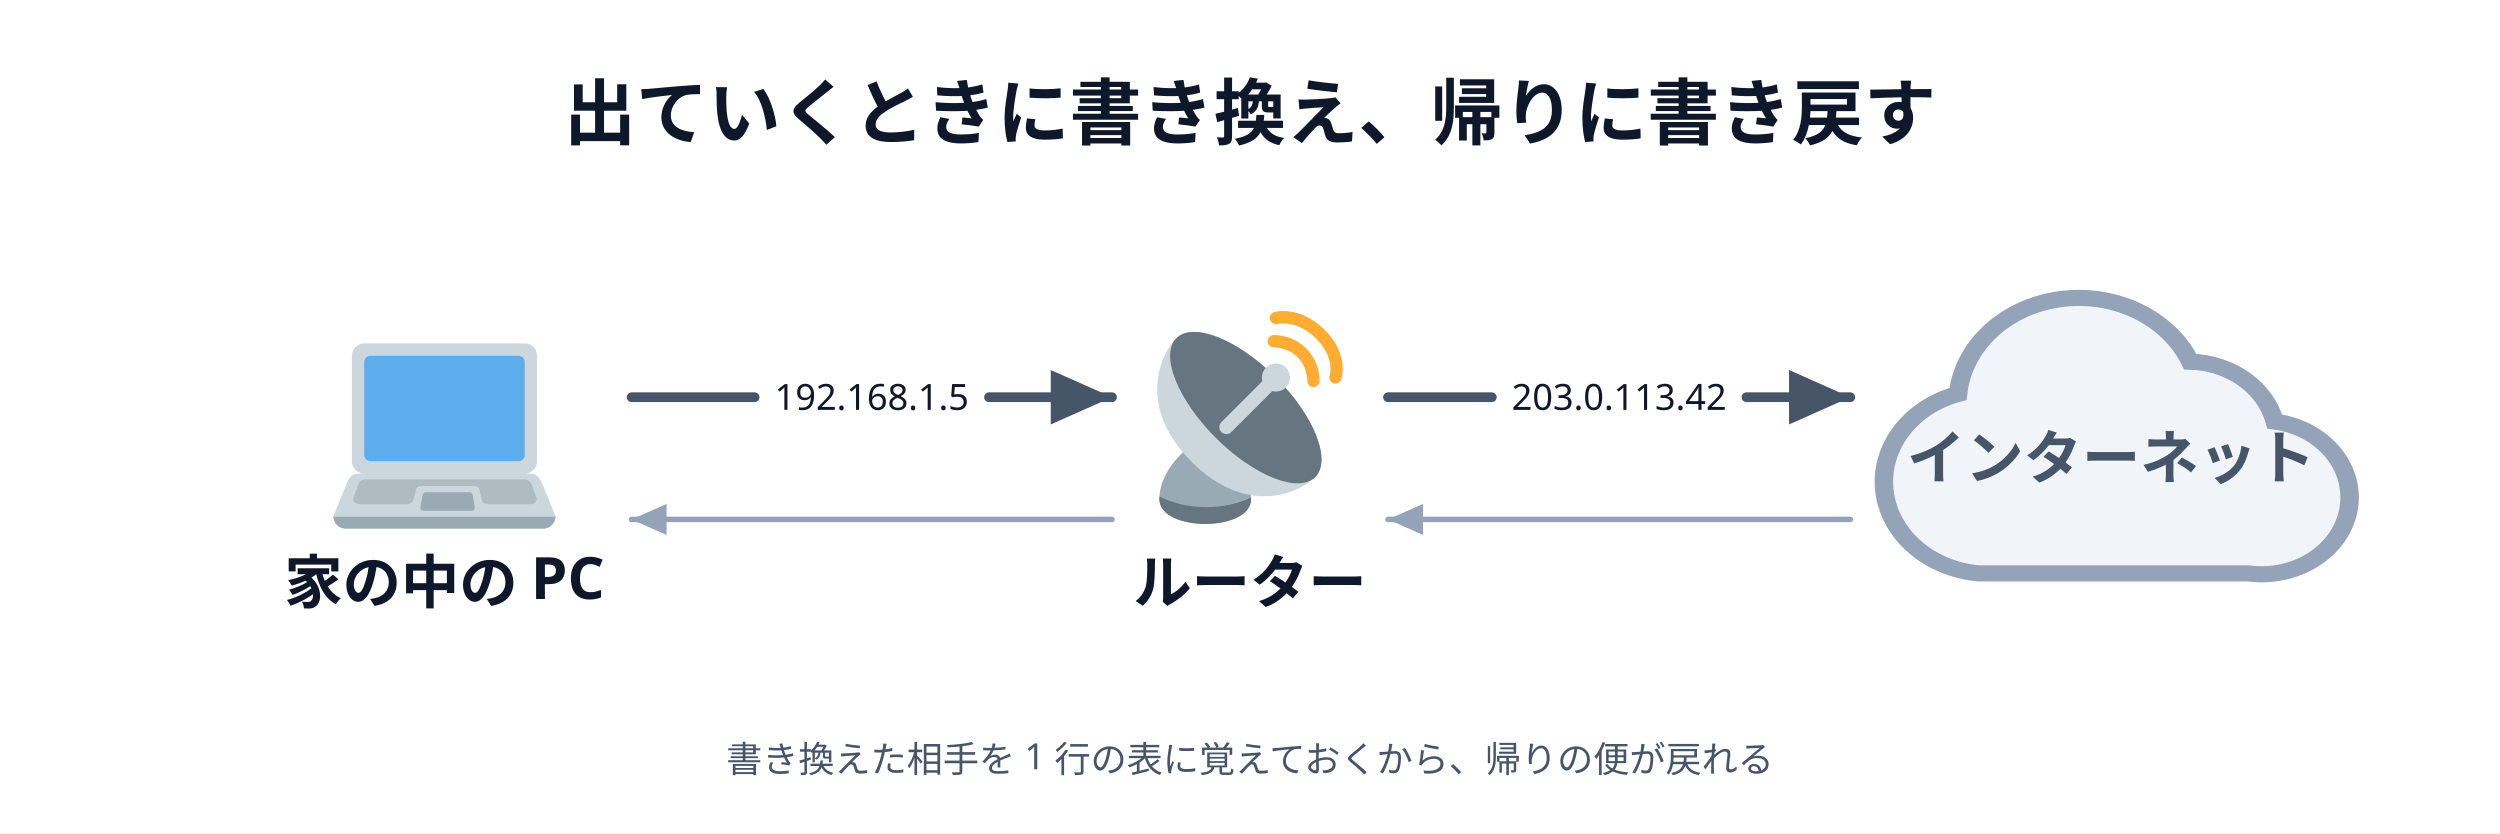
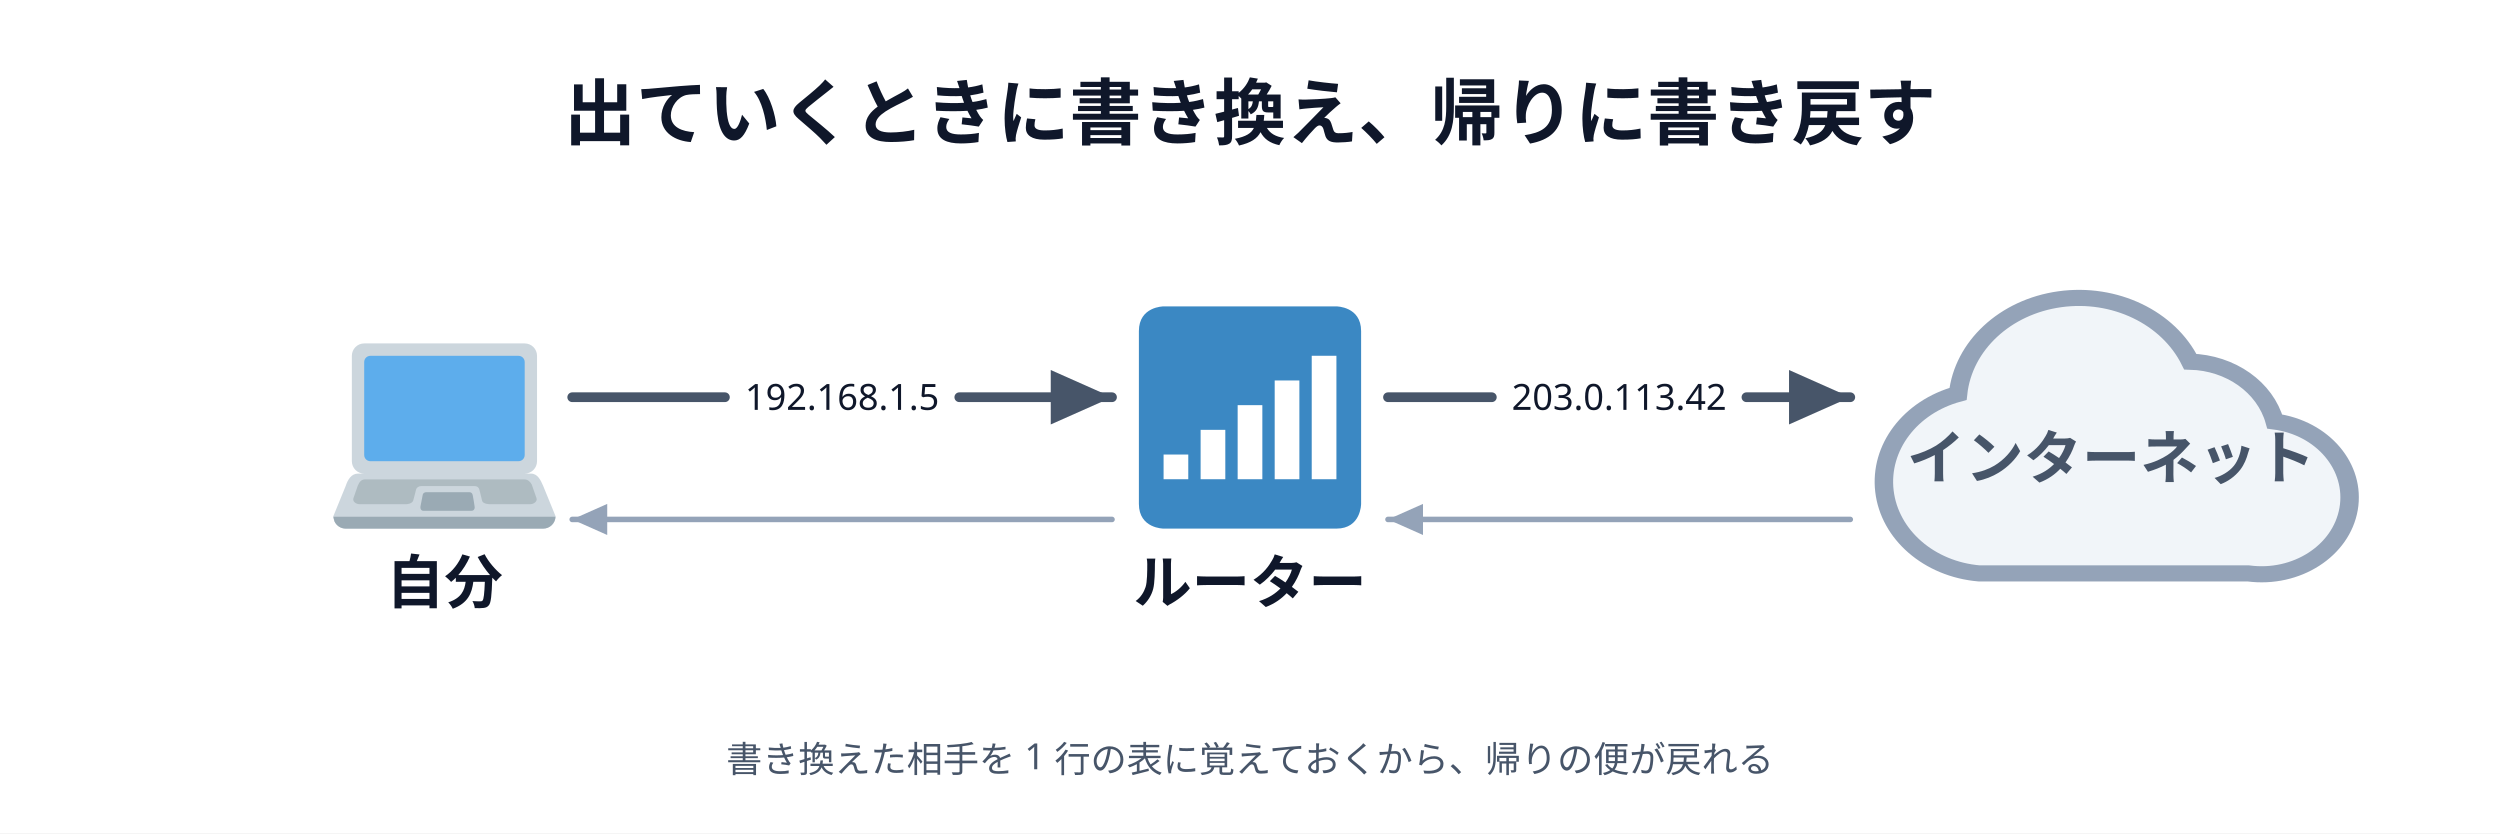
<svg xmlns="http://www.w3.org/2000/svg" width="900" height="300" viewBox="0 0 900 300" font-family="'Hiragino Sans','Noto Sans JP','Yu Gothic','Segoe UI',sans-serif">
  <defs>
    <marker id="aR" viewBox="0 0 10 10" refX="9" refY="5" markerWidth="7" markerHeight="7" orient="auto-start-reverse">
      <path d="M0 1 L9 5 L0 9 z" fill="#475569" />
    </marker>
    <marker id="aRsub" viewBox="0 0 10 10" refX="9" refY="5" markerWidth="7" markerHeight="7" orient="auto-start-reverse">
      <path d="M0 1 L9 5 L0 9 z" fill="#94a3b8" />
    </marker>
  </defs>
  <rect x="0" y="0" width="900" height="300" fill="#ffffff" />
  <text x="450" y="50" text-anchor="middle" font-size="26" fill="#0f172a" font-weight="700">出ていくときに書き換え、帰りに書き戻す</text>
  <svg x="120.0" y="110.3" width="80.0" height="80.0" viewBox="0 0 36 36">
    <path fill="#CCD6DD" d="M34 29.096c-.417-.963-.896-2.008-2-2.008h-1c1.104 0 2-.899 2-2.008V8.008C33 6.899 32.104 6 31 6H5c-1.104 0-2 .899-2 2.008V25.08c0 1.109.896 2.008 2 2.008H4c-1.104 0-1.667 1.004-2 2.008l-2 4.895C0 35.101.896 36 2 36h32c1.104 0 2-.899 2-2.008l-2-4.896z" />
    <path fill="#9AAAB4" d="M.008 34.075l.006.057.17.692C.5 35.516 1.192 36 2 36h32c1.076 0 1.947-.855 1.992-1.925H.008z" />
    <path fill="#5DADEC" d="M31 24.075c0 .555-.447 1.004-1 1.004H6c-.552 0-1-.449-1-1.004V9.013c0-.555.448-1.004 1-1.004h24c.553 0 1 .45 1 1.004v15.062z" />
    <path fill="#AEBBC1" d="M32.906 31.042l-.76-2.175c-.239-.46-.635-.837-1.188-.837H5.11c-.552 0-.906.408-1.156 1.036l-.688 1.977c-.219.596.448 1.004 1 1.004h7.578s.937-.047 1.103-.608c.192-.648.415-1.624.463-1.796.074-.264.388-.531.856-.531h8.578c.5 0 .746.253.811.566.042.204.312 1.141.438 1.782.111.571 1.221.586 1.221.586h6.594c.551 0 1.217-.471.998-1.004z" />
    <path fill="#9AAAB4" d="M22.375 33.113h-7.781c-.375 0-.538-.343-.484-.675.054-.331.359-1.793.383-1.963.023-.171.274-.375.524-.375h7.015c.297 0 .49.163.55.489.059.327.302 1.641.321 1.941.019.301-.169.583-.528.583z" />
  </svg>
-   <text x="160" y="217.14" text-anchor="middle" font-size="21" fill="#0f172a" font-weight="700">家の中の PC</text>
+   <text x="160" y="217.14" text-anchor="middle" font-size="21" fill="#0f172a" font-weight="700">自分</text>
  <svg x="410.0" y="110.3" width="80.0" height="80.0" viewBox="0 0 36 36">
-     <path fill="#99AAB5" d="M10.746 21.521c1.668 0 7.43 4.345 7.427 9.701.003 5.358-14.853 5.358-14.854-.001.001-5.356 5.759-9.7 7.427-9.7z" />
-     <path fill="#CCD6DD" d="M8.541 25.182c8.839 8.84 17.337 5.163 20.033 2.469 2.695-2.696-.158-9.916-6.371-16.129C15.988 5.308 8.767 2.455 6.072 5.15 3.377 7.845-.299 16.343 8.541 25.182z" />
-     <path fill="#66757F" d="M12.443 21.278c6.214 6.214 13.434 9.066 16.13 6.372 2.695-2.696-.158-9.916-6.371-16.129C15.988 5.308 8.767 2.455 6.072 5.15c-2.695 2.695.158 9.916 6.371 16.128z" />
-     <path fill="#CCD6DD" d="M22.202 11.521c.443.444.443 1.163 0 1.607l-7.233 7.231c-.444.444-1.163.444-1.607 0-.444-.443-.444-1.163 0-1.607l7.232-7.231c.445-.444 1.163-.444 1.608 0z" />
-     <path fill="#CCD6DD" d="M23.809 9.915c.887.887.887 2.327 0 3.214-.888.888-2.327.888-3.215 0-.887-.887-.887-2.327 0-3.214.887-.889 2.327-.889 3.215 0z" />
-     <path fill="#FFAC33" d="M28.287 13.078l-.051-.001c-.552-.027-.976-.497-.949-1.048.001-.016.063-2.157-1.58-3.8-1.638-1.637-3.772-1.579-3.801-1.58-.55.033-1.021-.398-1.049-.948-.027-.552.397-1.022.949-1.049.122-.012 3.028-.123 5.314 2.163 2.287 2.288 2.17 5.191 2.164 5.314-.026.533-.468.949-.997.949z" />
-     <path fill="#FFAC33" d="M31.846 12.522c-.109 0-.221-.019-.33-.057-.521-.183-.796-.753-.613-1.274.034-.107.893-2.876-2.195-5.963-3.126-3.127-6.126-2.414-6.252-2.382-.529.137-1.077-.184-1.216-.715-.14-.531.172-1.074.701-1.217.17-.046 4.205-1.077 8.181 2.901 4.016 4.014 2.726 7.876 2.668 8.039-.144.41-.531.668-.944.668z" />
-     <path fill="#66757F" d="M10.914 32.521c-2.9 0-5.543-.658-7.566-1.737-.008.146-.029.29-.029.438.001 5.359 14.857 5.359 14.854.001 0-.09-.015-.177-.018-.266-1.977.976-4.496 1.564-7.241 1.564z" />
+     <path fill="#3B88C3" d="M0 4c0-4 4-4 4-4h28s4 0 4 4v28s0 4-4 4H4s-4 0-4-4V4z" />
+     <path fill="#FFF" d="M28 8h4v20h-4zm-6 4h4v16h-4zm-6 4h4v12h-4zm-6 4h4v8h-4zm-6 4h4v4H4z" />
  </svg>
  <text x="450" y="217.14" text-anchor="middle" font-size="21" fill="#0f172a" font-weight="700">ルーター</text>
  <g transform="translate(665.0,107.0) scale(1.9,1.65714)">
    <path d="M25,60 a20,20 0 0 1 -4,-39 a23,23 0 0 1 44,-7 a17,17 0 0 1 16,13 a16,16 0 0 1 -5,33 Z" fill="#f1f5f9" stroke="#94a3b8" stroke-width="3.5" />
  </g>
  <text x="760" y="172.35" text-anchor="middle" font-size="21" fill="#475569" font-weight="700">インターネット</text>
-   <path d="M227.37 143.00 L271.66 143.00" fill="none" stroke="#475569" stroke-width="3.5" stroke-linecap="round" stroke-linejoin="round" />
-   <path d="M356.04 143.00 L400.32 143.00" fill="none" stroke="#475569" stroke-width="3.5" stroke-linecap="round" stroke-linejoin="round" marker-end="url(#aR)" />
-   <text x="313.845" y="147.55" text-anchor="middle" font-size="13" fill="#0f172a" font-weight="400">192.168.1.5</text>
+   <path d="M206.00 143.00 L260.97 143.00" fill="none" stroke="#475569" stroke-width="3.5" stroke-linecap="round" stroke-linejoin="round" />
+   <path d="M345.35 143.00 L400.32 143.00" fill="none" stroke="#475569" stroke-width="3.5" stroke-linecap="round" stroke-linejoin="round" marker-end="url(#aR)" />
+   <text x="303.16" y="147.55" text-anchor="middle" font-size="13" fill="#0f172a" font-weight="400">192.168.1.5</text>
  <path d="M499.68 143.00 L537.06 143.00" fill="none" stroke="#475569" stroke-width="3.5" stroke-linecap="round" stroke-linejoin="round" />
  <path d="M628.72 143.00 L666.10 143.00" fill="none" stroke="#475569" stroke-width="3.5" stroke-linecap="round" stroke-linejoin="round" marker-end="url(#aR)" />
  <text x="582.89" y="147.55" text-anchor="middle" font-size="13" fill="#0f172a" font-weight="400">203.0.113.42</text>
  <path d="M666.10 187.00 L499.68 187.00" fill="none" stroke="#94a3b8" stroke-width="2.0" stroke-linecap="round" stroke-linejoin="round" marker-end="url(#aRsub)" />
-   <path d="M400.32 187.00 L227.37 187.00" fill="none" stroke="#94a3b8" stroke-width="2.0" stroke-linecap="round" stroke-linejoin="round" marker-end="url(#aRsub)" />
+   <path d="M400.32 187.00 L206.00 187.00" fill="none" stroke="#94a3b8" stroke-width="2.0" stroke-linecap="round" stroke-linejoin="round" marker-end="url(#aRsub)" />
  <text x="450" y="278" text-anchor="middle" font-size="13" fill="#475569" font-weight="400">書き換えた相手を 1 行の表に覚えておくから、帰りの便が戻れる</text>
</svg>
